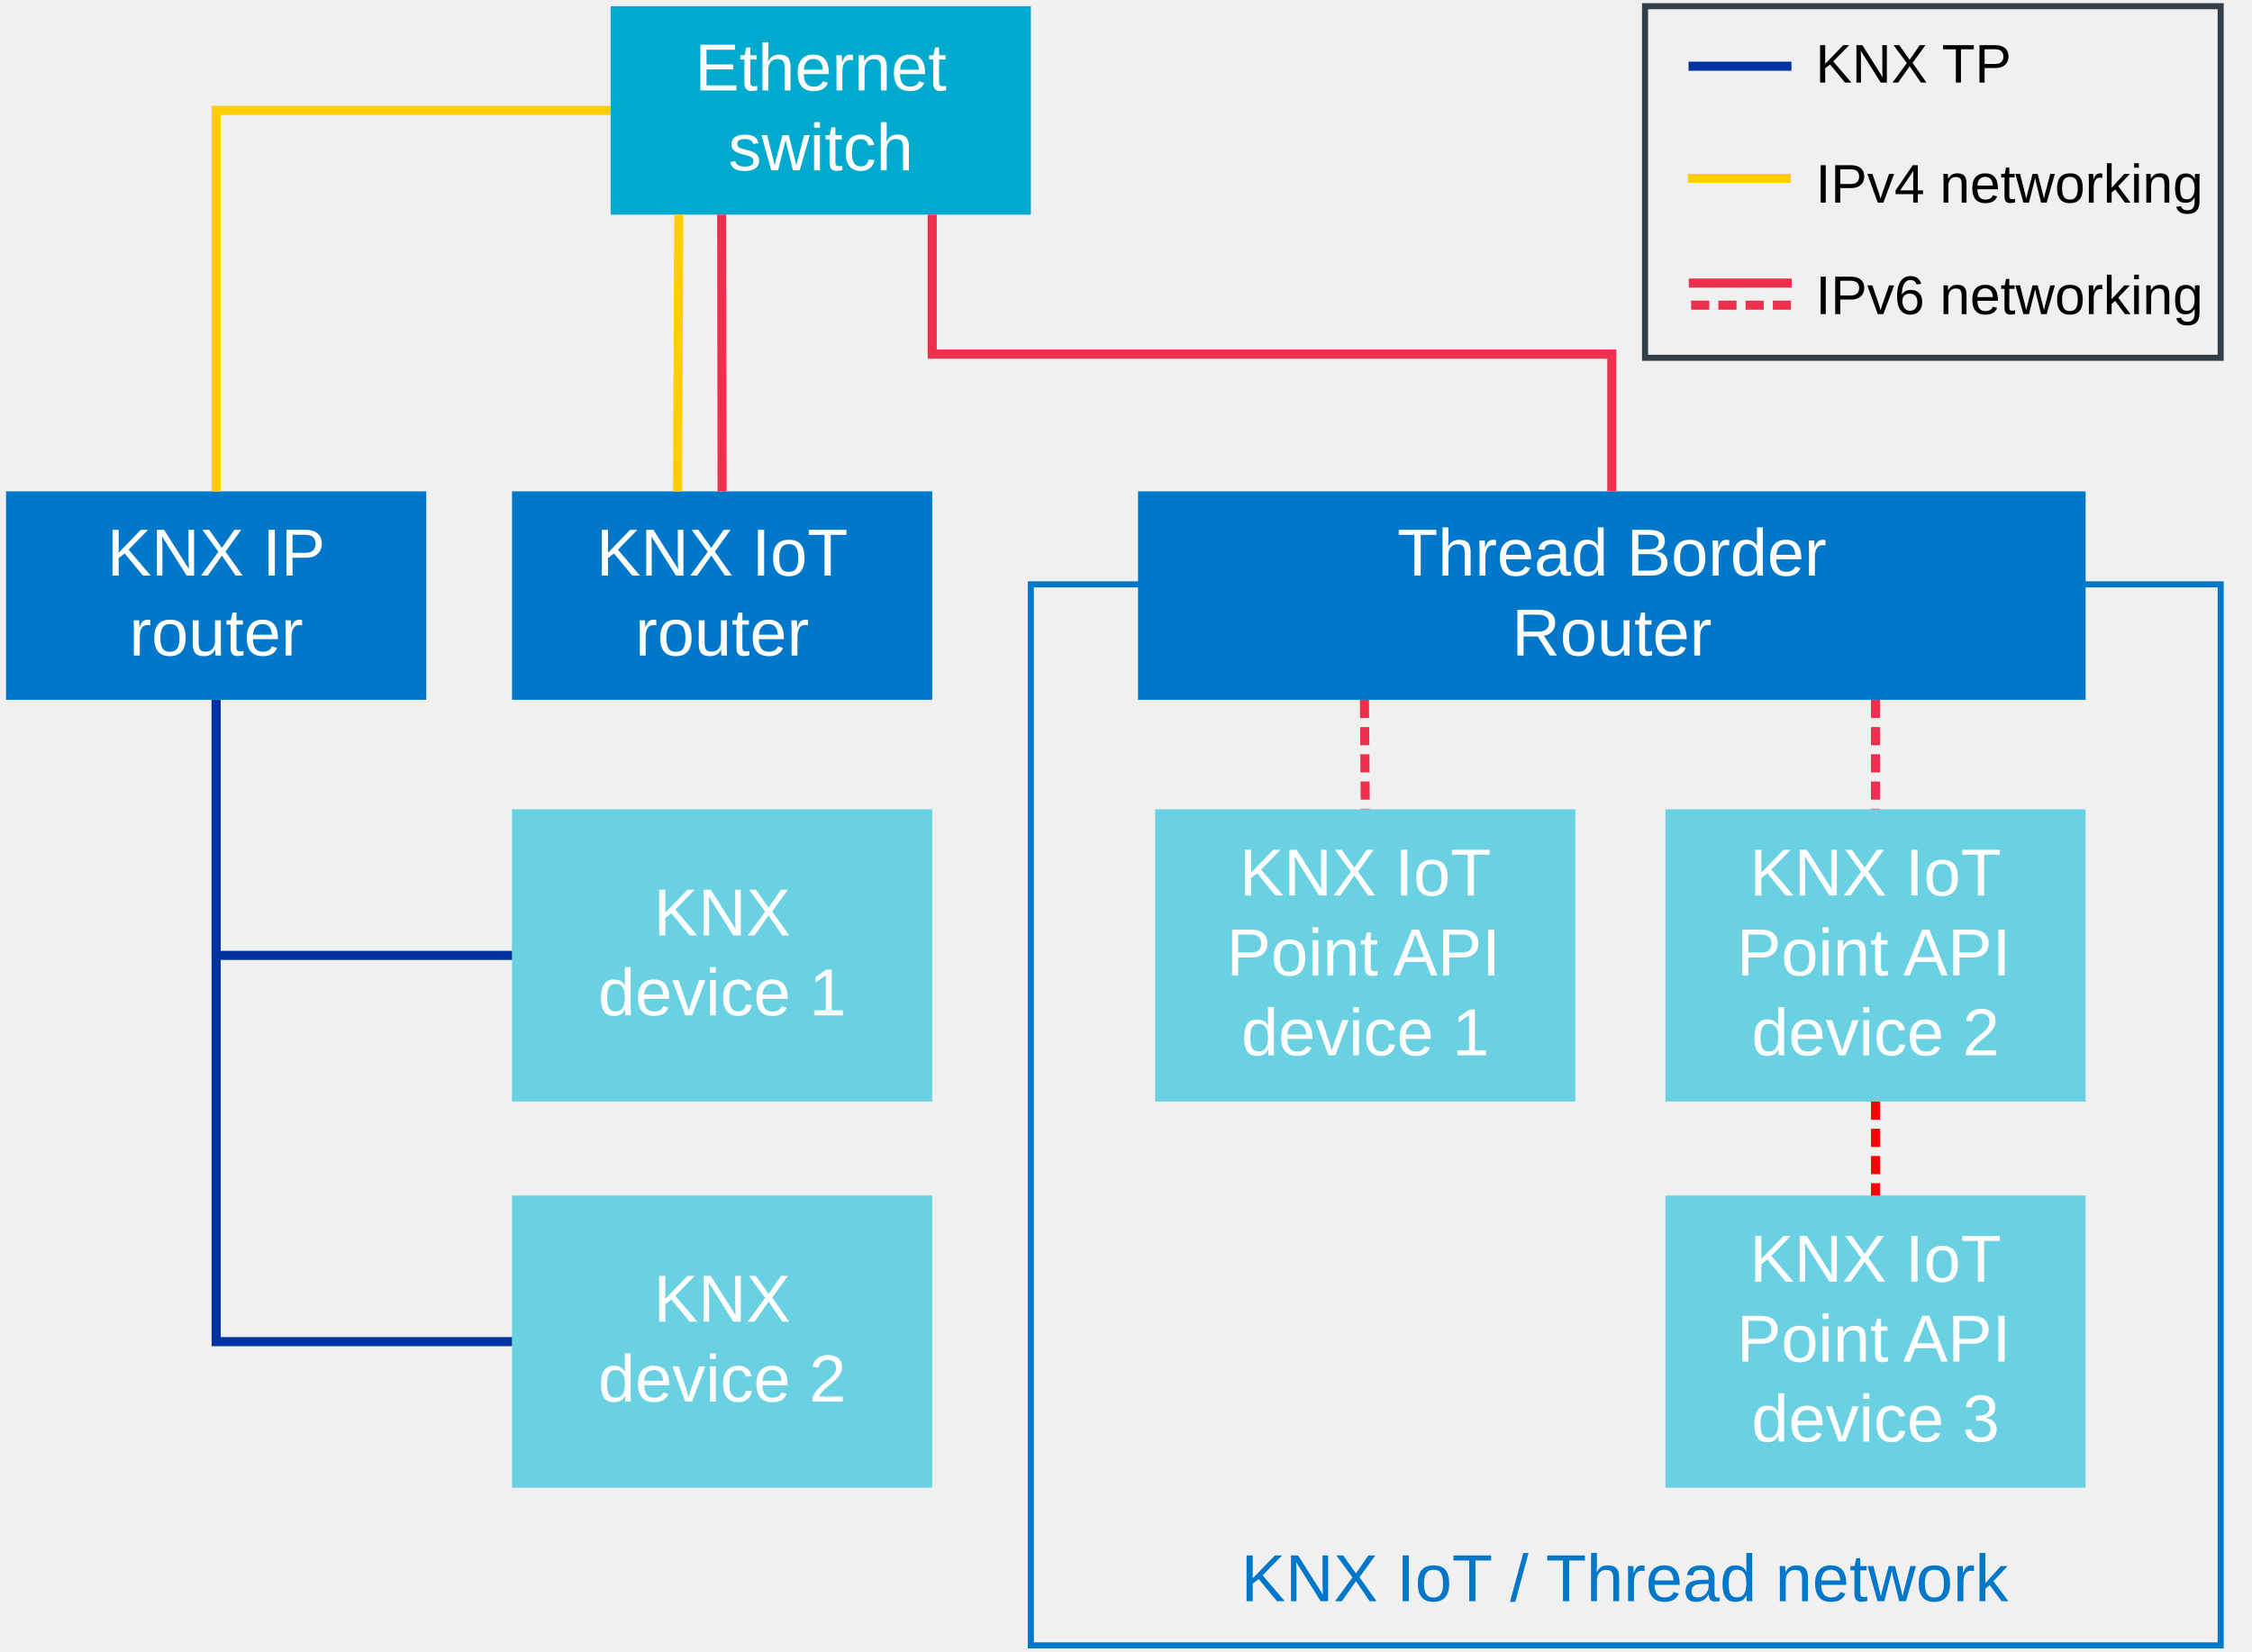
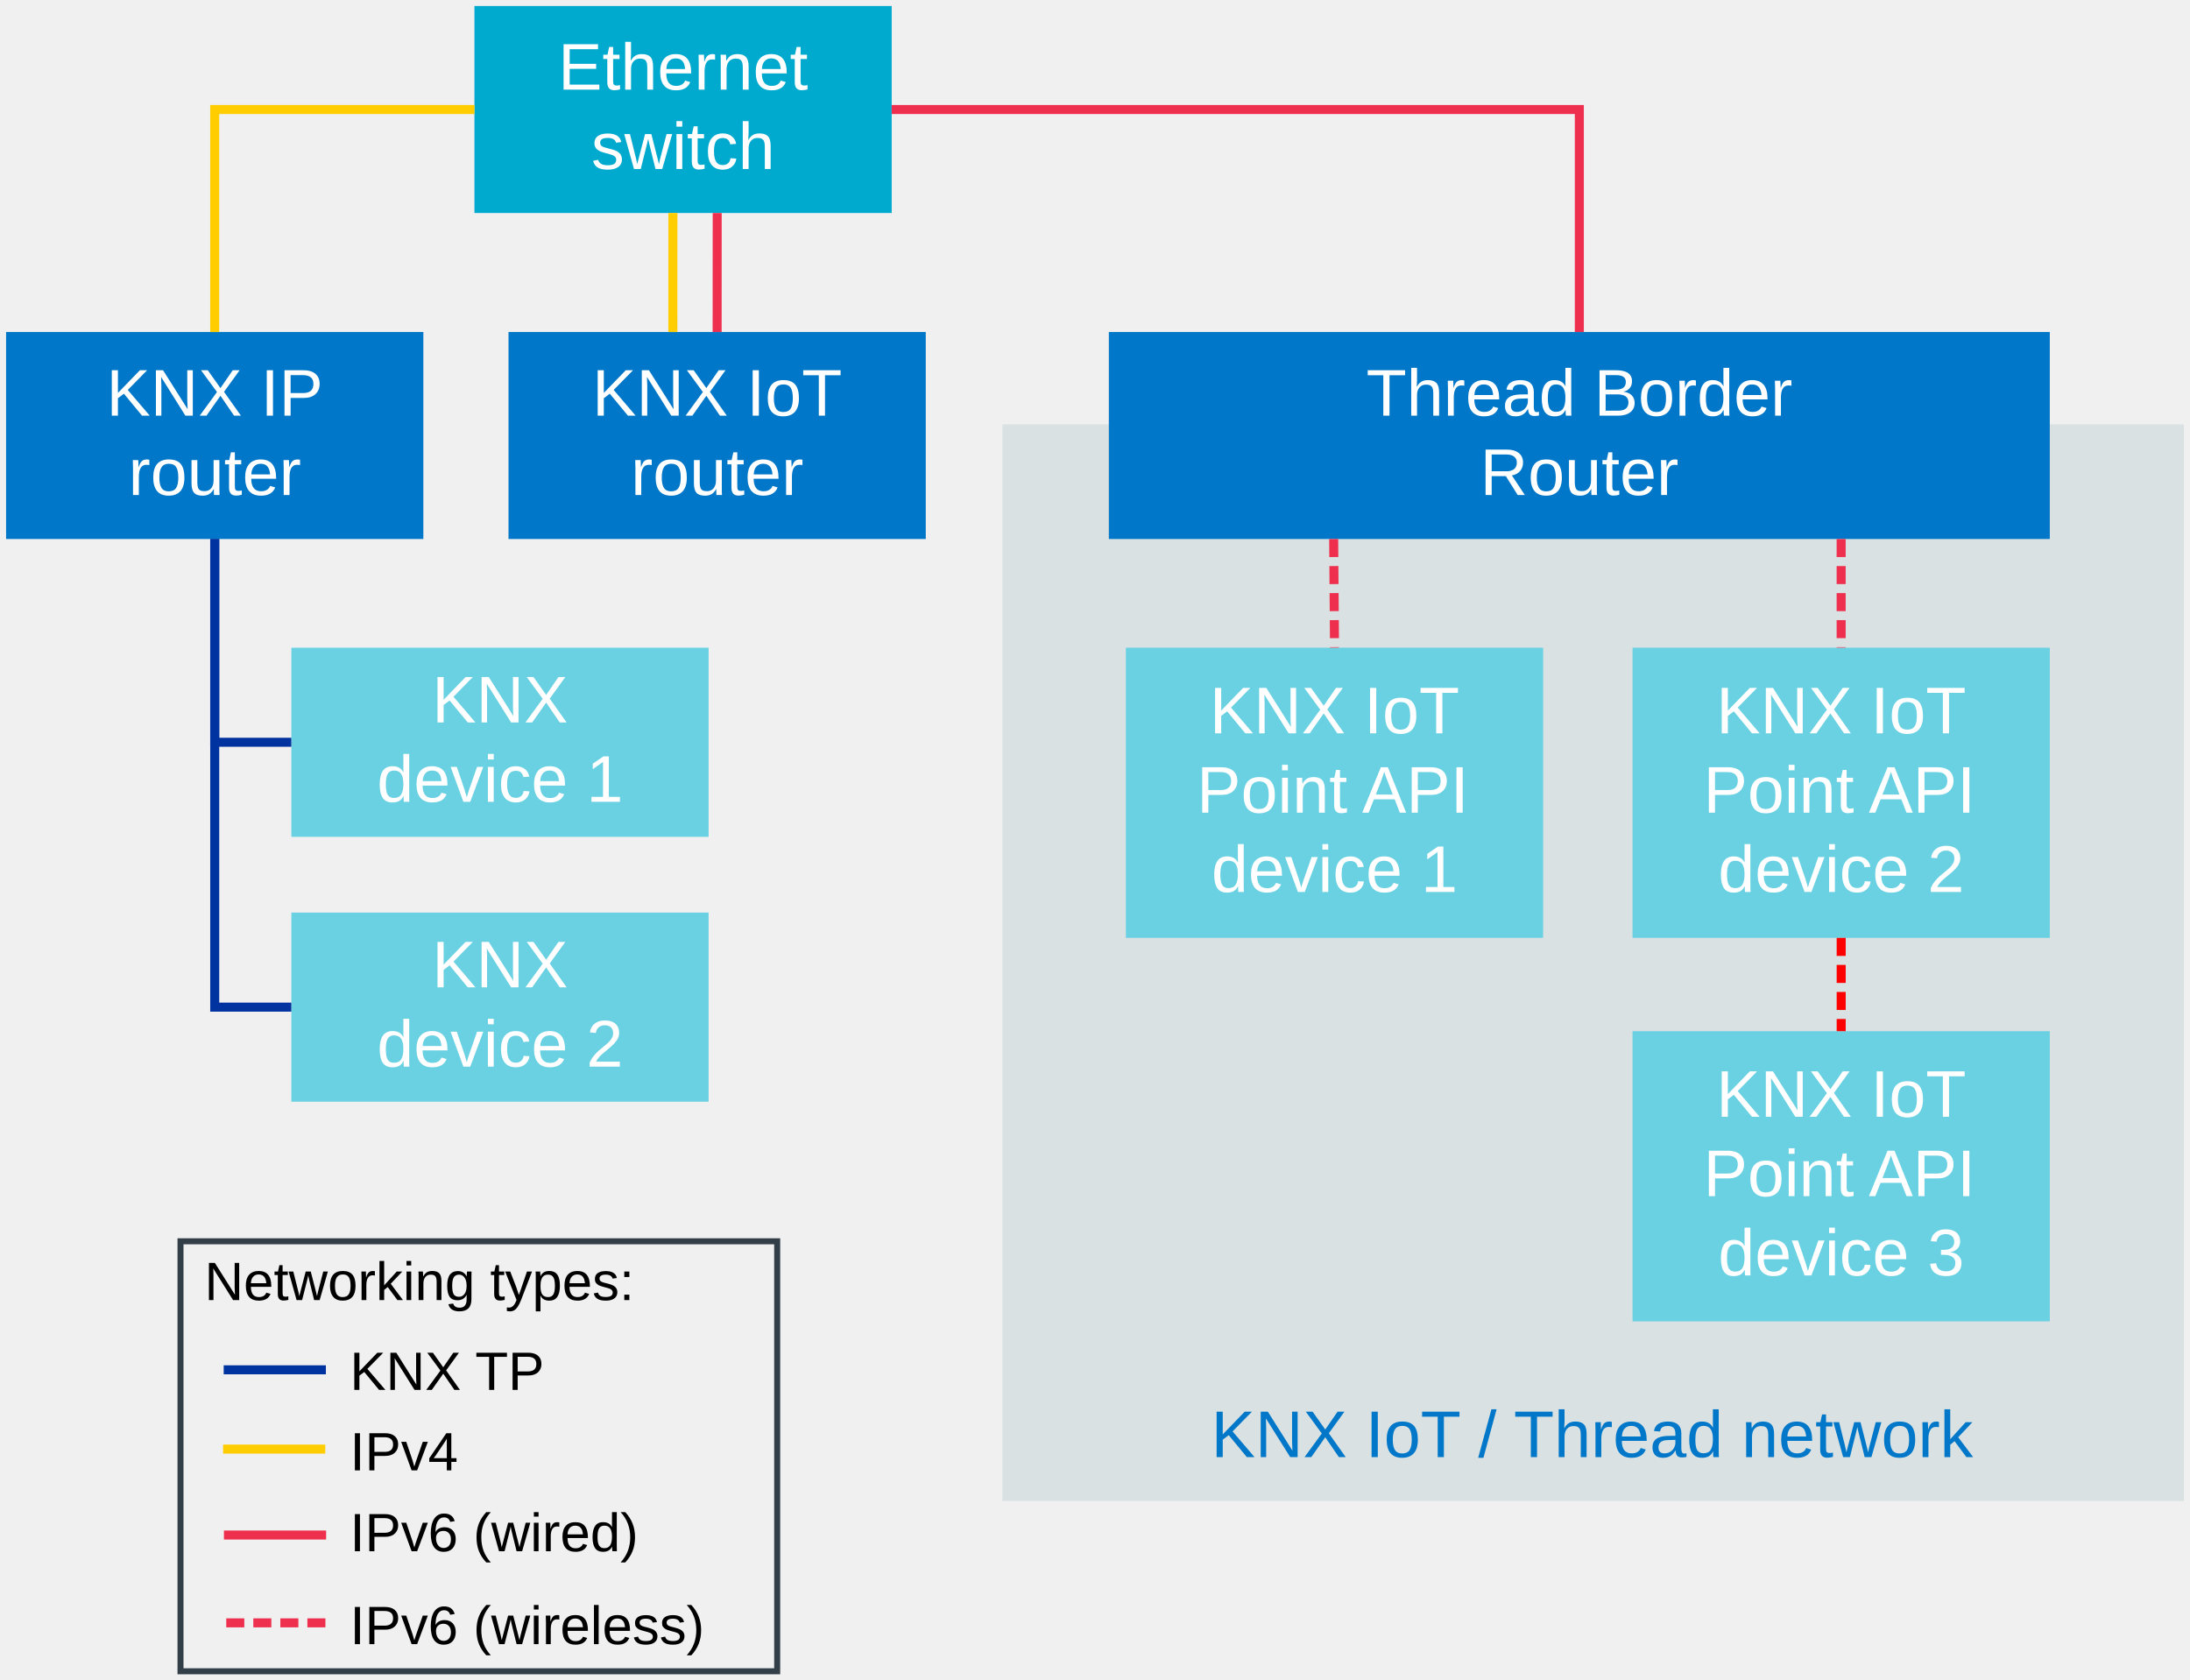
- <svg xmlns="http://www.w3.org/2000/svg" width="5.169in" height="3.791in" viewBox="0 0 372.2 272.928" xml:space="preserve" color-interpolation-filters="sRGB" class="st16">
+ <svg xmlns="http://www.w3.org/2000/svg" width="5.062in" height="3.882in" viewBox="0 0 364.48 279.537" xml:space="preserve" color-interpolation-filters="sRGB" class="st16">
  <style type="text/css">
	
- 		.st1 {fill:none;stroke:#0077c8;stroke-width:1}
+ 		.st1 {fill:#d9e1e2;stroke:none;stroke-width:1}
		.st2 {fill:#0077c8;font-family:Arial;font-size:0.917em}
		.st3 {fill:#00a9ce;stroke:none;stroke-width:1}
		.st4 {fill:#ffffff;font-family:Arial;font-size:0.917em}
		.st5 {font-size:1em}
		.st6 {fill:#0077c8;stroke:none;stroke-width:1}
		.st7 {fill:#6ad1e3;stroke:none;stroke-width:1}
		.st8 {stroke:#ffcd00;stroke-linecap:butt;stroke-width:1.5}
		.st9 {stroke:#ee2f4e;stroke-linecap:butt;stroke-width:1.5}
		.st10 {stroke:#0033a0;stroke-linecap:butt;stroke-width:1.5}
		.st11 {stroke:#ee2f4e;stroke-dasharray:3,1.5;stroke-linecap:butt;stroke-width:1.5}
		.st12 {stroke:#ff0000;stroke-dasharray:3,1.5;stroke-linecap:butt;stroke-width:1.5}
		.st13 {fill:none;stroke:#333f48;stroke-width:1}
		.st14 {fill:none;stroke:none;stroke-width:1}
		.st15 {fill:#000000;font-family:Arial;font-size:0.75em}
		.st16 {fill:none;fill-rule:evenodd;font-size:12px;overflow:visible;stroke-linecap:square;stroke-miterlimit:3}
	
	</style>
  <g>
-     <g id="shape16-1" transform="translate(170.37,-1)">
-       <rect x="0" y="97.56" width="196.654" height="175.368" class="st1" />
-       <text x="34.75" y="265.63" class="st2">KNX IoT / Thread network</text>
+     <g id="shape16-1" transform="translate(166.827,-29.6872)">
+       <rect x="0" y="100.326" width="196.654" height="179.211" class="st1" />
+       <text x="34.75" y="272.24" class="st2">KNX IoT / Thread network</text>
    </g>
-     <g id="shape5-4" transform="translate(100.921,-237.474)">
-       <rect x="0" y="238.474" width="69.449" height="34.454" class="st3" />
-       <text x="13.93" y="252.4" class="st4">Ethernet <tspan x="19.44" dy="1.2em" class="st5">switch</tspan>
+     <g id="shape5-4" transform="translate(78.9527,-244.083)">
+       <rect x="0" y="245.083" width="69.449" height="34.454" class="st3" />
+       <text x="13.93" y="259.01" class="st4">Ethernet <tspan x="19.44" dy="1.2em" class="st5">switch</tspan>
      </text>
    </g>
-     <g id="shape8-8" transform="translate(84.622,-157.285)">
-       <rect x="0" y="238.474" width="69.449" height="34.454" class="st6" />
-       <text x="13.94" y="252.4" class="st4">KNX IoT <tspan x="20.36" dy="1.2em" class="st5">router</tspan>
+     <g id="shape8-8" transform="translate(84.622,-189.815)">
+       <rect x="0" y="245.083" width="69.449" height="34.454" class="st6" />
+       <text x="13.94" y="259.01" class="st4">KNX IoT <tspan x="20.36" dy="1.2em" class="st5">router</tspan>
      </text>
    </g>
-     <g id="shape9-12" transform="translate(1,-157.285)">
-       <rect x="0" y="238.474" width="69.449" height="34.454" class="st6" />
-       <text x="16.69" y="252.4" class="st4">KNX IP <tspan x="20.36" dy="1.2em" class="st5">router</tspan>
+     <g id="shape9-12" transform="translate(1,-189.815)">
+       <rect x="0" y="245.083" width="69.449" height="34.454" class="st6" />
+       <text x="16.69" y="259.01" class="st4">KNX IP <tspan x="20.36" dy="1.2em" class="st5">router</tspan>
      </text>
    </g>
-     <g id="shape10-16" transform="translate(188.087,-157.285)">
-       <rect x="0" y="238.474" width="156.614" height="34.454" class="st6" />
-       <text x="42.84" y="252.4" class="st4">Thread Border <tspan x="61.8" dy="1.2em" class="st5">Router</tspan>
+     <g id="shape10-16" transform="translate(184.543,-189.815)">
+       <rect x="0" y="245.083" width="156.614" height="34.454" class="st6" />
+       <text x="42.84" y="259.01" class="st4">Thread Border <tspan x="61.8" dy="1.2em" class="st5">Router</tspan>
      </text>
    </g>
-     <g id="shape11-20" transform="translate(84.622,-27.0566)">
-       <rect x="0" y="224.63" width="69.449" height="48.297" class="st7" />
-       <text x="23.42" y="245.48" class="st4">KNX  <tspan x="14.24" dy="1.2em" class="st5">device 2</tspan>
+     <g id="shape11-20" transform="translate(48.4803,-96.1516)">
+       <rect x="0" y="248.056" width="69.449" height="31.481" class="st7" />
+       <text x="23.42" y="260.5" class="st4">KNX  <tspan x="14.24" dy="1.2em" class="st5">device 2</tspan>
      </text>
    </g>
-     <g id="shape12-24" transform="translate(84.622,-90.8915)">
-       <rect x="0" y="224.63" width="69.449" height="48.297" class="st7" />
-       <text x="23.42" y="245.48" class="st4">KNX <tspan x="14.24" dy="1.2em" class="st5">device 1</tspan>
+     <g id="shape12-24" transform="translate(48.4803,-140.238)">
+       <rect x="0" y="248.056" width="69.449" height="31.481" class="st7" />
+       <text x="23.42" y="260.5" class="st4">KNX <tspan x="14.24" dy="1.2em" class="st5">device 1</tspan>
      </text>
    </g>
-     <g id="shape13-28" transform="translate(190.921,-90.8915)">
-       <rect x="0" y="224.63" width="69.449" height="48.297" class="st7" />
-       <text x="13.94" y="238.88" class="st4">KNX IoT <tspan x="11.8" dy="1.2em" class="st5">Point API </tspan>
+     <g id="shape13-28" transform="translate(187.378,-123.422)">
+       <rect x="0" y="231.239" width="69.449" height="48.297" class="st7" />
+       <text x="13.94" y="245.49" class="st4">KNX IoT <tspan x="11.8" dy="1.2em" class="st5">Point API </tspan>
        <tspan x="14.24" dy="1.2em" class="st5">device 1</tspan>
      </text>
    </g>
-     <g id="shape14-33" transform="translate(275.252,-90.8915)">
-       <rect x="0" y="224.63" width="69.449" height="48.297" class="st7" />
-       <text x="13.94" y="238.88" class="st4">KNX IoT <tspan x="11.8" dy="1.2em" class="st5">Point API </tspan>
+     <g id="shape14-33" transform="translate(271.709,-123.422)">
+       <rect x="0" y="231.239" width="69.449" height="48.297" class="st7" />
+       <text x="13.94" y="245.49" class="st4">KNX IoT <tspan x="11.8" dy="1.2em" class="st5">Point API </tspan>
        <tspan x="14.24" dy="1.2em" class="st5">device 2</tspan>
      </text>
    </g>
-     <g id="shape15-38" transform="translate(275.252,-27.0566)">
-       <rect x="0" y="224.63" width="69.449" height="48.297" class="st7" />
-       <text x="13.94" y="238.88" class="st4">KNX IoT <tspan x="11.8" dy="1.2em" class="st5">Point API </tspan>
+     <g id="shape15-38" transform="translate(271.709,-59.5866)">
+       <rect x="0" y="231.239" width="69.449" height="48.297" class="st7" />
+       <text x="13.94" y="245.49" class="st4">KNX IoT <tspan x="11.8" dy="1.2em" class="st5">Point API </tspan>
        <tspan x="14.24" dy="1.2em" class="st5">device 3</tspan>
      </text>
    </g>
-     <g id="shape19-43" transform="translate(119.169,-237.474)">
-       <path d="M-6.98 272.93 L-7.19 318.66" class="st8" />
+     <g id="shape19-43" transform="translate(119.067,-244.083)">
+       <path d="M-7.08 279.54 L-7.09 299.35" class="st8" />
    </g>
-     <g id="shape20-46" transform="translate(112.224,-237.474)">
-       <path d="M7.05 272.93 L7.12 318.66" class="st9" />
+     <g id="shape20-46" transform="translate(126.437,-244.083)">
+       <path d="M-7.08 279.54 L-7.09 299.35" class="st9" />
    </g>
-     <g id="shape21-49" transform="translate(100.921,-254.701)">
-       <path d="M0 272.93 L-65.2 272.93 L-65.2 335.89" class="st8" />
+     <g id="shape21-49" transform="translate(78.9527,-261.31)">
+       <path d="M0 279.54 L-43.23 279.54 L-43.23 316.58" class="st8" />
    </g>
-     <g id="shape22-52" transform="translate(35.7244,-157.285)">
-       <path d="M0 272.93 L0 315.17 L48.9 315.17" class="st10" />
+     <g id="shape22-52" transform="translate(35.0157,-189.815)">
+       <path d="M0.71 279.54 L0.71 313.37 L13.46 313.37" class="st10" />
    </g>
-     <g id="shape23-55" transform="translate(35.7244,-157.285)">
-       <path d="M0 272.93 L0 379.01 L48.9 379.01" class="st10" />
+     <g id="shape23-55" transform="translate(35.0157,-189.815)">
+       <path d="M0.71 279.54 L0.71 357.46 L13.46 357.46" class="st10" />
    </g>
-     <g id="shape24-58" transform="translate(154.071,-237.474)">
-       <path d="M0 272.93 L0 295.98 L112.32 295.98 L112.32 318.66" class="st9" />
+     <g id="shape24-58" transform="translate(148.402,-261.31)">
+       <path d="M0 279.54 L114.45 279.54 L114.45 316.58" class="st9" />
    </g>
-     <g id="shape25-61" transform="translate(218.488,-157.285)">
-       <path d="M7.02 272.93 L7.16 291.02" class="st11" />
+     <g id="shape25-61" transform="translate(214.945,-189.815)">
+       <path d="M7.02 279.54 L7.16 297.63" class="st11" />
    </g>
-     <g id="shape26-64" transform="translate(317.063,-157.285)">
-       <path d="M-7.09 272.93 L-7.09 291.02" class="st11" />
+     <g id="shape26-64" transform="translate(313.52,-189.815)">
+       <path d="M-7.09 279.54 L-7.09 297.63" class="st11" />
    </g>
-     <g id="shape27-67" transform="translate(302.89,-90.8915)">
-       <path d="M7.09 272.93 L7.09 288.47" class="st12" />
+     <g id="shape27-67" transform="translate(299.346,-123.422)">
+       <path d="M7.09 279.54 L7.09 295.07" class="st12" />
    </g>
-     <g id="shape28-70" transform="translate(271.886,-213.818)">
-       <rect x="0" y="214.818" width="95.138" height="58.11" class="st13" />
+     <g id="shape28-70" transform="translate(30.0298,-1.34074)">
+       <rect x="0" y="207.962" width="99.314" height="71.575" class="st13" />
    </g>
-     <g id="shape30-72" transform="translate(279.074,-254.92)">
-       <path d="M0 265.84 L17.01 265.84" class="st10" />
+     <g id="shape30-72" transform="translate(37.2176,-44.4334)">
+       <path d="M0 272.45 L17.01 272.45" class="st10" />
    </g>
-     <g id="shape31-75" transform="translate(278.972,-236.381)">
-       <path d="M0 265.84 L17.01 265.84" class="st8" />
+     <g id="shape31-75" transform="translate(37.1164,-31.2341)">
+       <path d="M0 272.45 L17.01 272.45" class="st8" />
    </g>
-     <g id="shape32-78" transform="translate(279.114,-219.078)">
-       <path d="M0 265.84 L17.01 265.84" class="st9" />
+     <g id="shape32-78" transform="translate(37.2581,-16.9313)">
+       <path d="M0 272.45 L17.01 272.45" class="st9" />
    </g>
-     <g id="shape33-81" transform="translate(296.082,-252.085)">
-       <rect x="0" y="253.085" width="75.118" height="19.843" class="st14" />
-       <text x="4" y="265.71" class="st15">KNX TP</text>
+     <g id="shape33-81" transform="translate(54.2255,-43.8604)">
+       <rect x="0" y="265.499" width="75.118" height="14.038" class="st14" />
+       <text x="4" y="275.22" class="st15">KNX TP</text>
    </g>
-     <g id="shape36-84" transform="translate(296.082,-232.243)">
-       <rect x="0" y="253.085" width="75.118" height="19.843" class="st14" />
-       <text x="4" y="265.71" class="st15">IPv4 networking</text>
+     <g id="shape36-84" transform="translate(54.2255,-31.1045)">
+       <rect x="0" y="266.781" width="75.118" height="12.756" class="st14" />
+       <text x="4" y="275.86" class="st15">IPv4</text>
    </g>
-     <g id="shape37-87" transform="translate(296.082,-213.818)">
-       <rect x="0" y="253.085" width="75.118" height="19.843" class="st14" />
-       <text x="4" y="265.71" class="st15">IPv6 networking</text>
+     <g id="shape37-87" transform="translate(54.2255,-16.9313)">
+       <rect x="0" y="265.364" width="75.118" height="14.173" class="st14" />
+       <text x="4" y="275.15" class="st15">IPv6 (wired)</text>
    </g>
-     <g id="shape1000-90" transform="translate(279.504,-215.425)">
-       <path d="M0 265.84 L17.01 265.84" class="st11" />
+     <g id="shape1000-90" transform="translate(37.6479,-2.31339)">
+       <path d="M0 272.45 L17.01 272.45" class="st11" />
+     </g>
+     <g id="shape1001-93" transform="translate(30.0298,-58.7423)">
+       <rect x="0" y="265.364" width="87.899" height="14.173" class="st14" />
+       <text x="4" y="275.15" class="st15">Networking types:</text>
+     </g>
+     <g id="shape1002-96" transform="translate(54.2255,-1.34074)">
+       <rect x="0" y="265.109" width="75.118" height="14.428" class="st14" />
+       <text x="4" y="275.02" class="st15">IPv6 (wireless)</text>
    </g>
  </g>
</svg>
